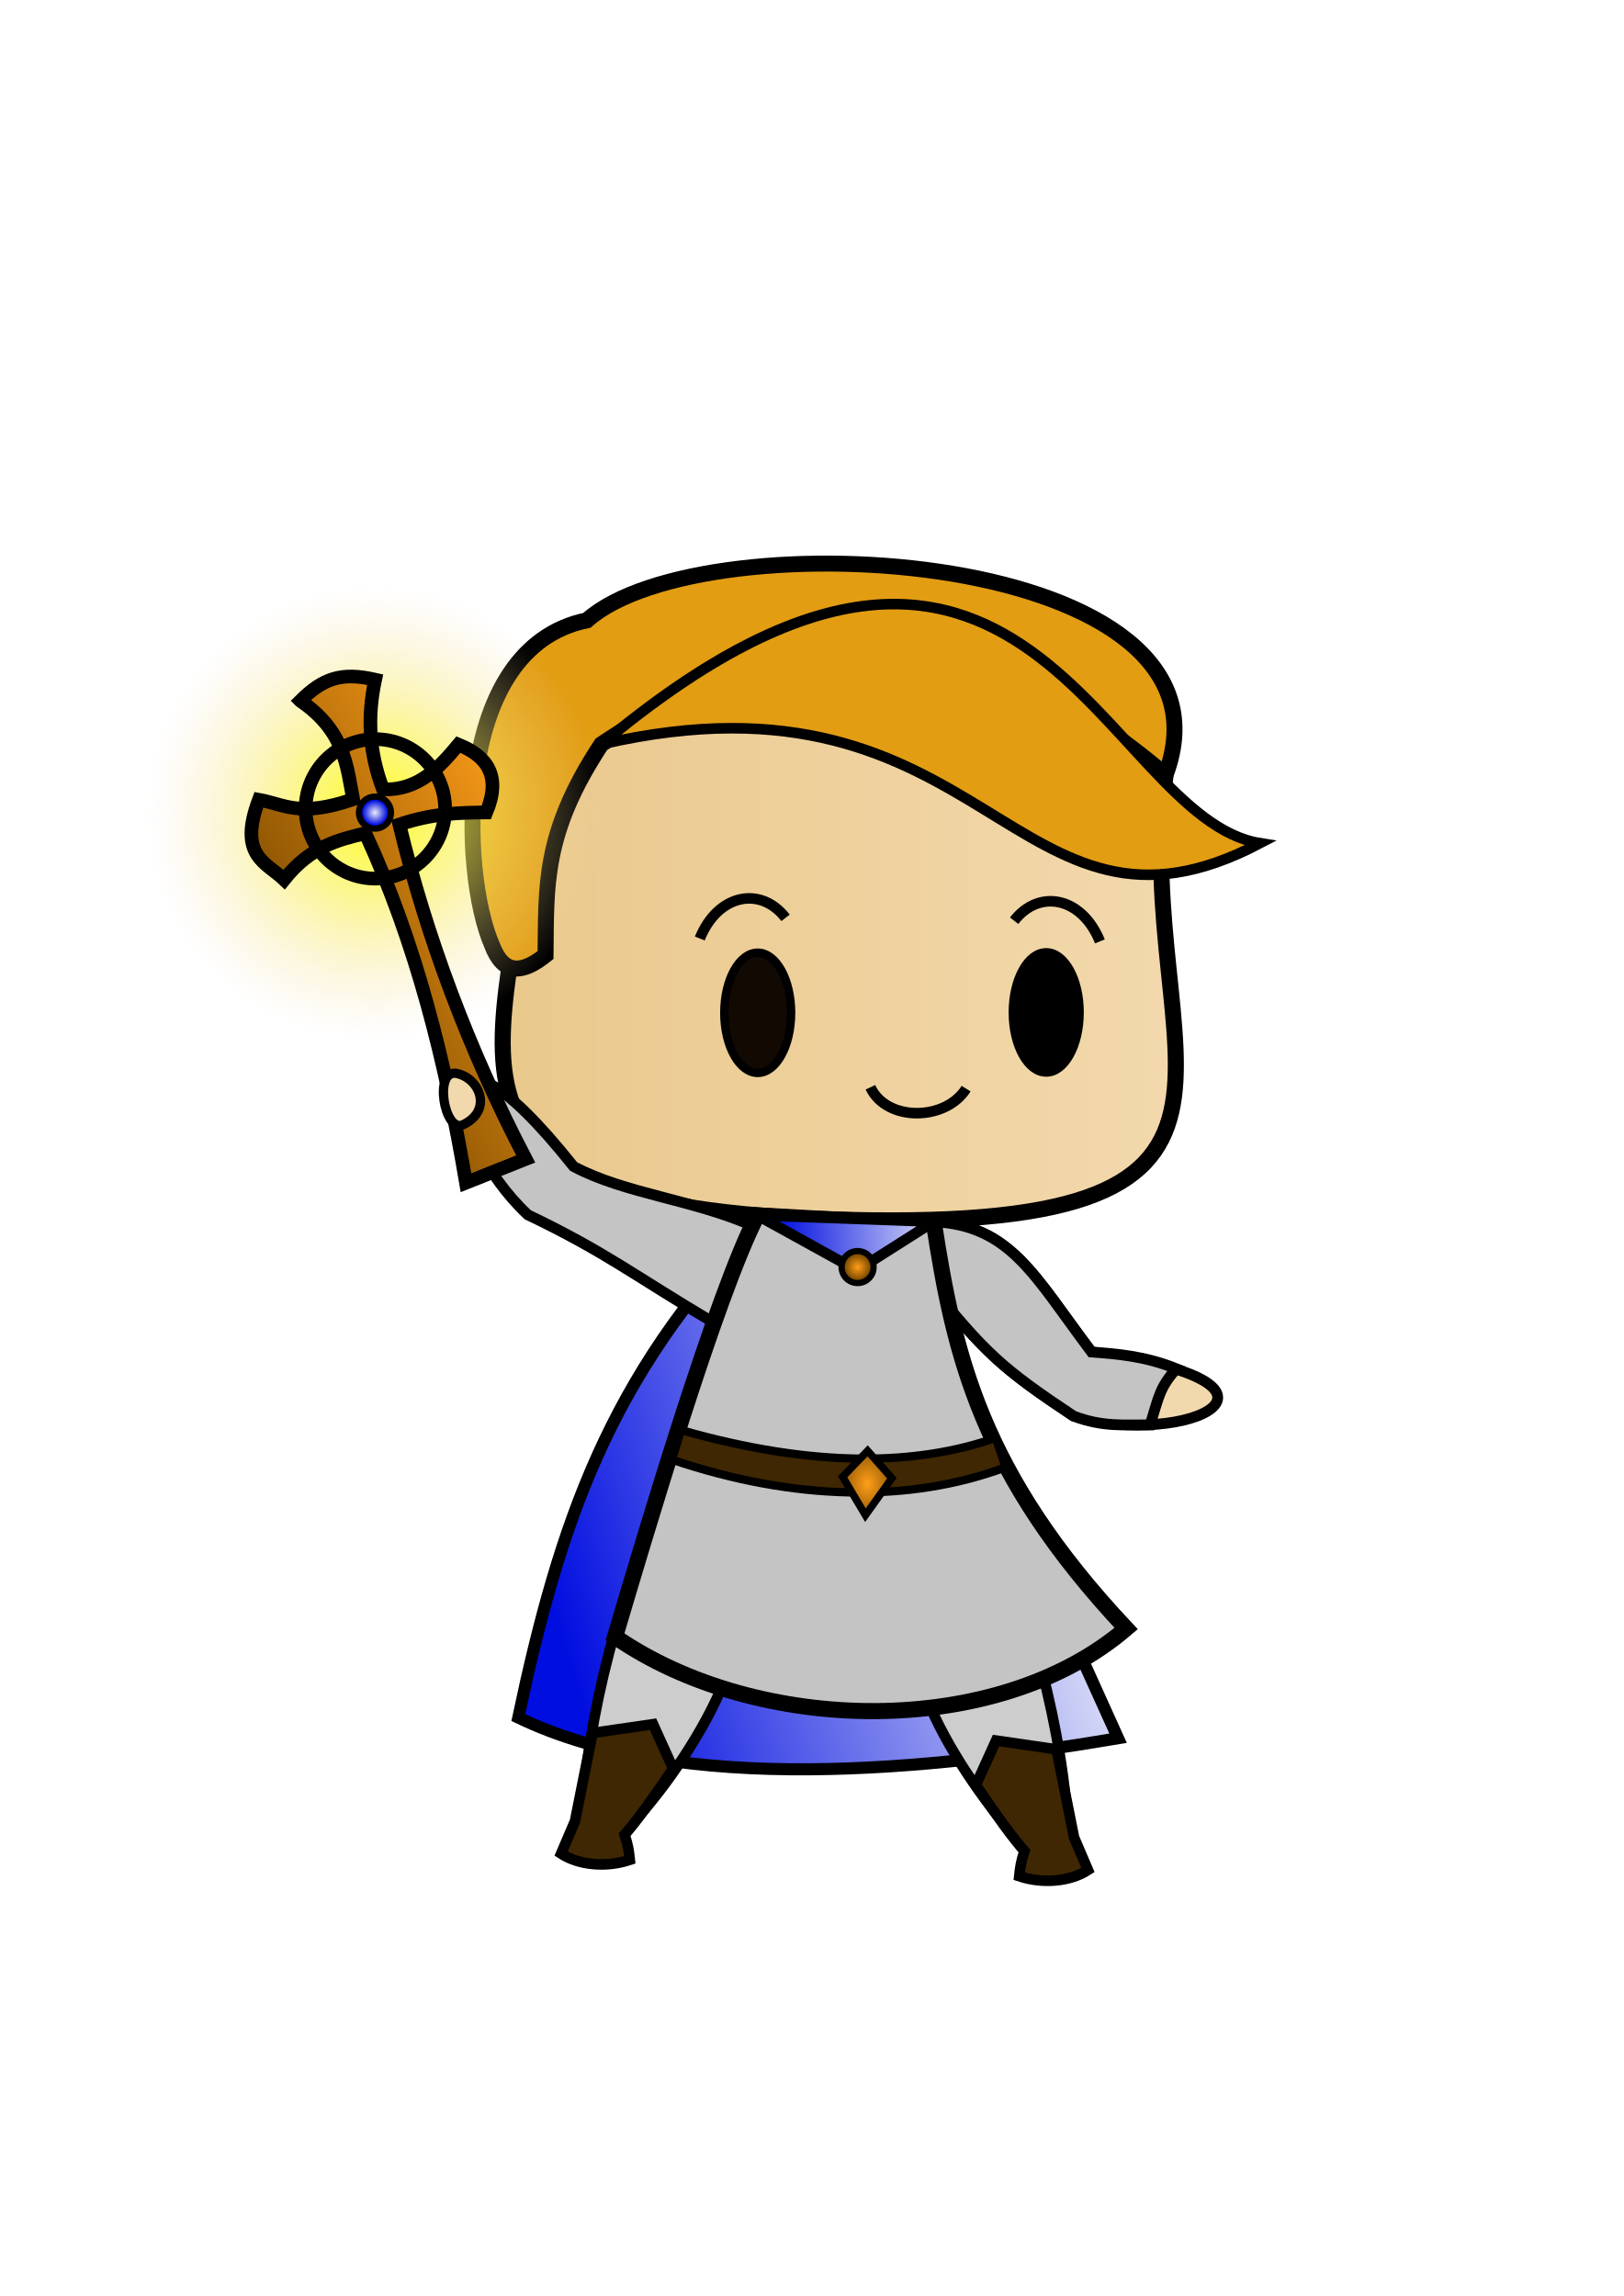
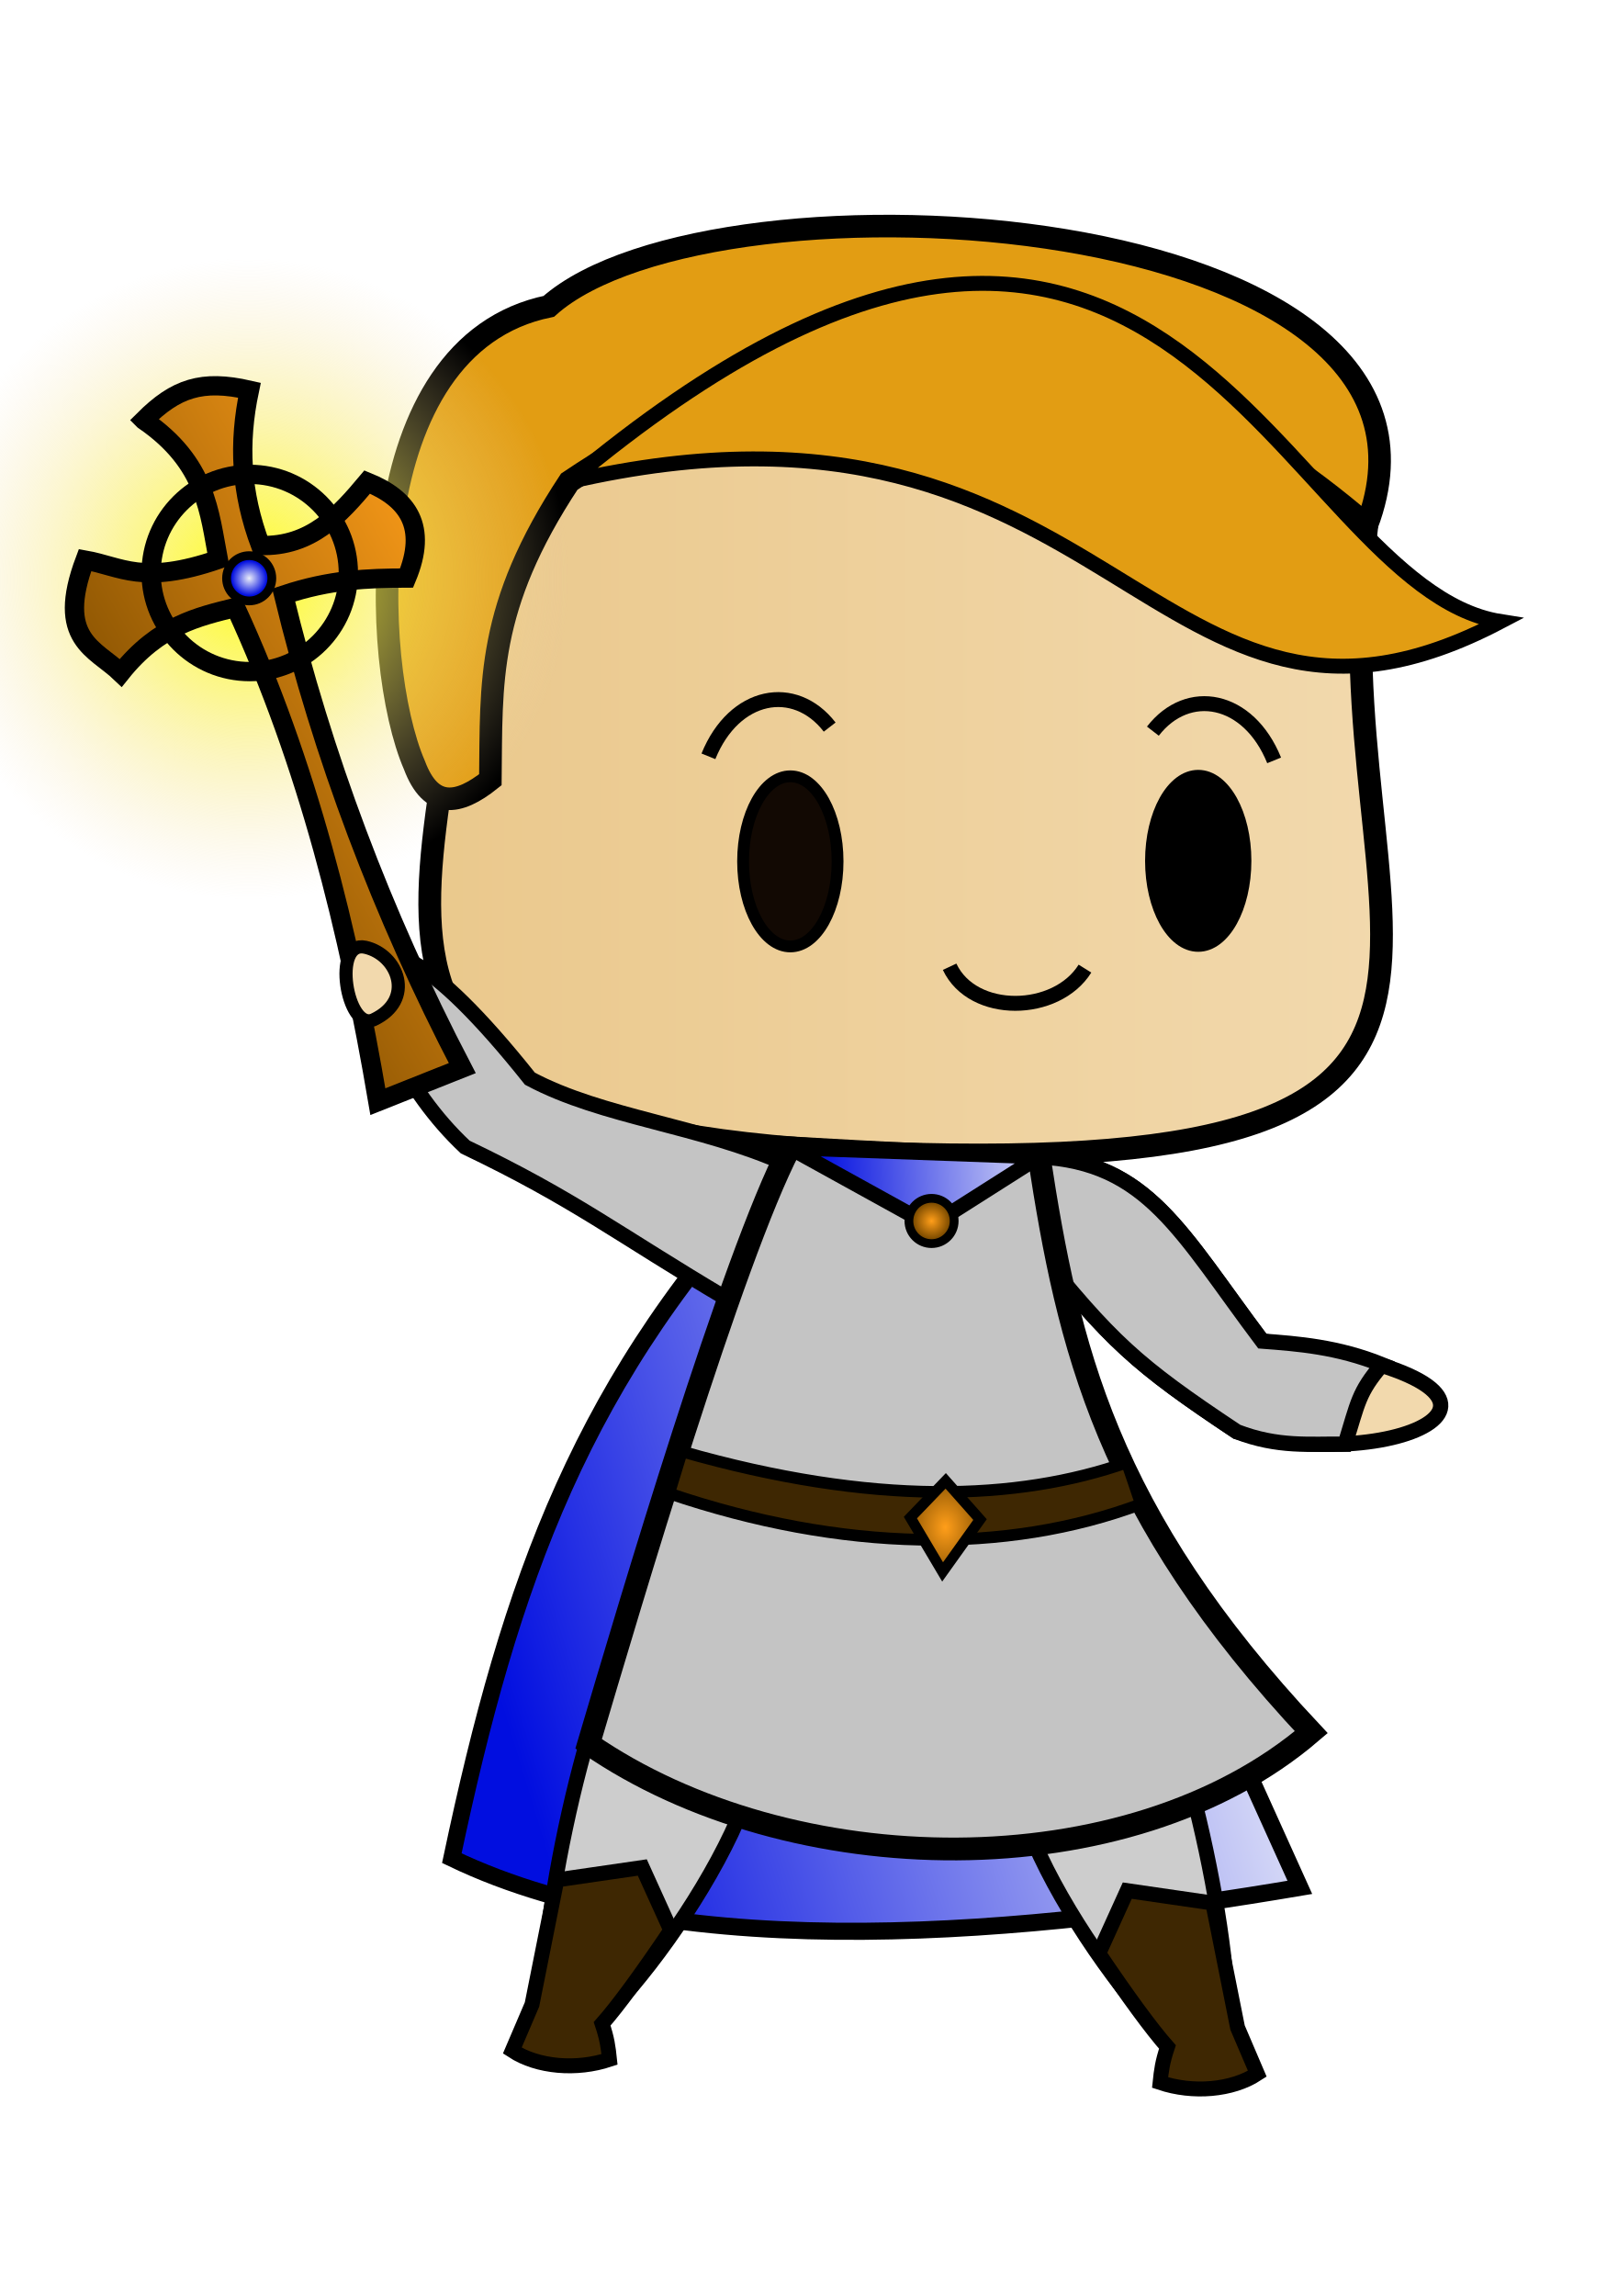
- <svg xmlns="http://www.w3.org/2000/svg" xmlns:xlink="http://www.w3.org/1999/xlink" width="210mm" height="297mm" viewBox="0 0 210 297" version="1.1" id="svg4563">
+ <svg xmlns="http://www.w3.org/2000/svg" xmlns:xlink="http://www.w3.org/1999/xlink" width="148mm" height="210mm" viewBox="0 0 148 210" version="1.1" id="svg4563">
  <defs id="defs4557">
    <linearGradient id="linearGradient1027">
      <stop style="stop-color:#ffff1b;stop-opacity:1" offset="0" id="stop1023" />
      <stop style="stop-color:#f2d9ad;stop-opacity:0;" offset="1" id="stop1025" />
    </linearGradient>
    <linearGradient id="linearGradient968">
      <stop style="stop-color:#ebedf9;stop-opacity:1" offset="0" id="stop964" />
      <stop style="stop-color:#010ee0;stop-opacity:1" offset="1" id="stop966" />
    </linearGradient>
    <linearGradient id="linearGradient5396">
      <stop style="stop-color:#eac88c;stop-opacity:1;" offset="0" id="stop5392" />
      <stop style="stop-color:#f2d9ad;stop-opacity:1" offset="1" id="stop5394" />
    </linearGradient>
    <linearGradient id="linearGradient5282">
      <stop style="stop-color:#4d4d4d;stop-opacity:1" offset="0" id="stop5278" />
      <stop style="stop-color:#d7d7d7;stop-opacity:1" offset="1" id="stop5280" />
    </linearGradient>
    <linearGradient id="linearGradient5270">
      <stop style="stop-color:#ff9e1a;stop-opacity:1" offset="0" id="stop5266" />
      <stop style="stop-color:#814e00;stop-opacity:1" offset="1" id="stop5268" />
    </linearGradient>
    <linearGradient id="linearGradient5216">
      <stop style="stop-color:#000000;stop-opacity:1" offset="0" id="stop5212" />
      <stop style="stop-color:#ffffff;stop-opacity:1" offset="1" id="stop5214" />
    </linearGradient>
    <linearGradient xlink:href="#linearGradient5216" id="linearGradient5220" x1="122.099" y1="244.845" x2="118.363" y2="222.662" gradientUnits="userSpaceOnUse" gradientTransform="translate(-17.07109,28.00132)" />
    <linearGradient gradientTransform="rotate(-81.91927,109.1455,147.0422)" xlink:href="#linearGradient5282" id="linearGradient5284-1" x1="73.569" y1="180.183" x2="80.428" y2="190.376" gradientUnits="userSpaceOnUse" />
    <linearGradient gradientTransform="matrix(-0.9546167,-0.297837,-0.297837,0.9546167,261.3169,35.86811)" xlink:href="#linearGradient5216" id="linearGradient5318-8" x1="96.166" y1="165.277" x2="82.372" y2="156.619" gradientUnits="userSpaceOnUse" />
-     <linearGradient xlink:href="#linearGradient5396" id="linearGradient5398" x1="63.961" y1="118.009" x2="153.126" y2="118.009" gradientUnits="userSpaceOnUse" />
+     <linearGradient xlink:href="#linearGradient5396" id="linearGradient5398" x1="63.961" y1="118.009" x2="153.126" y2="118.009" gradientUnits="userSpaceOnUse" gradientTransform="translate(-25.70238,34.77381)" />
    <linearGradient xlink:href="#linearGradient5270" id="linearGradient956" x1="39.93" y1="139.534" x2="4.18" y2="159.945" gradientUnits="userSpaceOnUse" />
    <radialGradient xlink:href="#linearGradient968" id="radialGradient974" gradientUnits="userSpaceOnUse" gradientTransform="matrix(0.6015867,0.01140782,-0.01126888,0.5942599,18.97627,44.85581)" cx="4.744" cy="168.777" fx="4.744" fy="168.777" r="2.687" />
-     <radialGradient xlink:href="#linearGradient1027" id="radialGradient1029" cx="25.257" cy="69.955" fx="25.257" fy="69.955" r="20.713" gradientUnits="userSpaceOnUse" gradientTransform="matrix(1.416129,0,0,1.416129,12.67547,6.102642)" />
-     <linearGradient xlink:href="#linearGradient968" id="linearGradient1043" x1="76.081" y1="190.586" x2="7.475" y2="211.433" gradientUnits="userSpaceOnUse" gradientTransform="translate(63.02399,-6.66866)" />
-     <linearGradient xlink:href="#linearGradient968" id="linearGradient1063" x1="122.876" y1="161.312" x2="100.685" y2="162.635" gradientUnits="userSpaceOnUse" />
-     <radialGradient xlink:href="#linearGradient5270" id="radialGradient974-6" gradientUnits="userSpaceOnUse" gradientTransform="matrix(0.6015867,0.01140782,-0.01126888,0.5942599,109.9648,63.54798)" cx="4.744" cy="168.777" fx="4.744" fy="168.777" r="2.687" />
+     <radialGradient xlink:href="#linearGradient1027" id="radialGradient1029" cx="25.257" cy="69.955" fx="25.257" fy="69.955" r="20.713" gradientUnits="userSpaceOnUse" gradientTransform="matrix(1.416129,0,0,1.416129,-13.02691,40.87645)" />
+     <linearGradient xlink:href="#linearGradient968" id="linearGradient1043" x1="76.081" y1="190.586" x2="7.475" y2="211.433" gradientUnits="userSpaceOnUse" gradientTransform="translate(37.32161,28.10515)" />
+     <linearGradient xlink:href="#linearGradient968" id="linearGradient1063" x1="122.876" y1="161.312" x2="100.685" y2="162.635" gradientUnits="userSpaceOnUse" gradientTransform="translate(-25.70238,34.77381)" />
+     <radialGradient xlink:href="#linearGradient5270" id="radialGradient974-6" gradientUnits="userSpaceOnUse" gradientTransform="matrix(0.6015867,0.01140782,-0.01126888,0.5942599,84.26246,98.32179)" cx="4.744" cy="168.777" fx="4.744" fy="168.777" r="2.687" />
    <radialGradient xlink:href="#linearGradient5270" id="radialGradient1100" cx="112.173" cy="191.921" fx="112.173" fy="191.921" r="3.795" gradientTransform="matrix(1,0,0,1.307338,0,-58.98442)" gradientUnits="userSpaceOnUse" />
  </defs>
-   <g id="layer1">
-     <g id="g1011" transform="translate(-19.59262,1.55743)">
+   <g id="layer1" transform="translate(0,-87)">
+     <g id="g1011" transform="translate(-45.295,36.33124)">
      <g id="g1006">
        <path style="fill:#f2d9ad;fill-opacity:1;stroke:#000000;stroke-width:1.398;stroke-linecap:butt;stroke-linejoin:miter;stroke-miterlimit:4;stroke-dasharray:none;stroke-opacity:1" d="m 140.347,156.475 c 9.971,0.49 12.978,6.978 20.417,16.855 29.837,4.034 12.431,12.522 -2.329,8.288 -9.267,-6.162 -11.488,-8.227 -18.593,-17.047 -1.469,-1.718 -1.119,-6.753 0.504,-8.096 z" id="path5175-7-9" />
        <path style="fill:#c4c4c4;fill-opacity:1;stroke:#000000;stroke-width:1.398;stroke-linecap:butt;stroke-linejoin:miter;stroke-miterlimit:4;stroke-dasharray:none;stroke-opacity:1" d="m 140.347,156.475 c 9.971,0.49 12.978,6.978 20.417,16.855 3.239,0.245 6.858,0.507 10.959,2.156 -2.174,2.527 -2.208,3.489 -3.379,7.271 -3.27,-0.029 -6.137,0.31 -9.909,-1.139 -9.267,-6.162 -11.488,-8.227 -18.593,-17.047 -1.469,-1.718 -1.119,-6.753 0.504,-8.096 z" id="path5175-7" />
      </g>
    </g>
-     <path style="fill:url(#linearGradient5398);stroke:#000000;stroke-width:2.081;stroke-linecap:butt;stroke-linejoin:miter;stroke-miterlimit:4;stroke-dasharray:none;stroke-opacity:1;fill-opacity:1" d="m 68.646,96.286 c 1.449,34.661 -22.981,59.308 38.086,61.426 65.161,2.26 39.516,-20.206 44.003,-57.442 C 128.495,64.761 80.59,78.556 68.646,96.286 Z" id="path21" />
-     <ellipse style="fill:#120903;fill-opacity:1;stroke:#000000;stroke-width:1.081;stroke-miterlimit:4;stroke-dasharray:none;stroke-opacity:1" id="path4534" cx="97.998" cy="131.011" rx="4.321" ry="7.779" />
-     <ellipse style="fill:#000000;fill-opacity:1;stroke:#000000;stroke-width:1.081;stroke-miterlimit:4;stroke-dasharray:none;stroke-opacity:1" id="path4534-5" cx="135.311" cy="130.961" rx="4.321" ry="7.779" />
-     <path style="fill:url(#linearGradient1043);fill-opacity:1;stroke:#000000;stroke-width:1.565;stroke-linecap:butt;stroke-linejoin:miter;stroke-miterlimit:4;stroke-dasharray:none;stroke-opacity:1" d="m 97.607,158.687 c -18.717,19.355 -25.253,38.321 -30.574,63.491 21.158,10.19 53.481,6.757 77.575,2.673 -8.589,-19.152 -21.717,-46.269 -23.854,-66.817 -8.865,0.546 -13.138,0.731 -23.147,0.654 z" id="path1035" />
-     <path style="fill:#cdcdcd;fill-opacity:1;stroke:#000000;stroke-width:1.365;stroke-linecap:butt;stroke-linejoin:miter;stroke-miterlimit:4;stroke-dasharray:none;stroke-opacity:1" d="m 118.339,213.203 c 6.648,-1.965 10.486,-6.026 13.04,-7.56 4.823,11.722 8.451,33.462 5.729,35.721 -2.715,2.253 -18.861,-18.552 -18.769,-28.161 z" id="path5241" />
-     <path style="fill:#cdcdcd;fill-opacity:1;stroke:#000000;stroke-width:1.365;stroke-linecap:butt;stroke-linejoin:miter;stroke-miterlimit:4;stroke-dasharray:none;stroke-opacity:1" d="m 95.126,211.13 c -6.648,-1.965 -10.486,-6.026 -13.04,-7.56 -4.823,11.722 -8.451,33.462 -5.729,35.721 2.715,2.253 18.861,-18.552 18.769,-28.161 z" id="path5241-2" />
-     <path style="fill:none;stroke:#000000;stroke-width:1.365;stroke-linecap:butt;stroke-linejoin:miter;stroke-miterlimit:4;stroke-dasharray:none;stroke-opacity:1" d="m 124.951,140.818 c -2.608,4.182 -10.26,4.347 -12.381,-0.17" id="path5171" />
+     <path style="fill:url(#linearGradient5398);fill-opacity:1;stroke:#000000;stroke-width:2.081;stroke-linecap:butt;stroke-linejoin:miter;stroke-miterlimit:4;stroke-dasharray:none;stroke-opacity:1" d="m 42.944,131.059 c 1.449,34.661 -22.981,59.308 38.086,61.426 65.161,2.26 39.516,-20.206 44.003,-57.442 -22.24,-35.508 -70.146,-21.713 -82.089,-3.984 z" id="path21" />
+     <ellipse style="fill:#120903;fill-opacity:1;stroke:#000000;stroke-width:1.081;stroke-miterlimit:4;stroke-dasharray:none;stroke-opacity:1" id="path4534" cx="72.296" cy="165.784" rx="4.321" ry="7.779" />
+     <ellipse style="fill:#000000;fill-opacity:1;stroke:#000000;stroke-width:1.081;stroke-miterlimit:4;stroke-dasharray:none;stroke-opacity:1" id="path4534-5" cx="109.609" cy="165.735" rx="4.321" ry="7.779" />
+     <path style="fill:url(#linearGradient1043);fill-opacity:1;stroke:#000000;stroke-width:1.565;stroke-linecap:butt;stroke-linejoin:miter;stroke-miterlimit:4;stroke-dasharray:none;stroke-opacity:1" d="m 71.905,193.461 c -18.717,19.355 -25.253,38.321 -30.574,63.491 21.158,10.19 53.481,6.757 77.575,2.673 -8.589,-19.152 -21.717,-46.269 -23.854,-66.817 -8.865,0.546 -13.138,0.731 -23.147,0.654 z" id="path1035" />
+     <path style="fill:#cdcdcd;fill-opacity:1;stroke:#000000;stroke-width:1.365;stroke-linecap:butt;stroke-linejoin:miter;stroke-miterlimit:4;stroke-dasharray:none;stroke-opacity:1" d="m 92.637,247.976 c 6.648,-1.965 10.486,-6.026 13.04,-7.56 4.823,11.722 8.451,33.462 5.729,35.721 -2.715,2.253 -18.861,-18.552 -18.769,-28.161 z" id="path5241" />
+     <path style="fill:#cdcdcd;fill-opacity:1;stroke:#000000;stroke-width:1.365;stroke-linecap:butt;stroke-linejoin:miter;stroke-miterlimit:4;stroke-dasharray:none;stroke-opacity:1" d="m 69.424,245.904 c -6.648,-1.965 -10.486,-6.026 -13.04,-7.56 -4.823,11.722 -8.451,33.462 -5.729,35.721 2.715,2.253 18.861,-18.552 18.769,-28.161 z" id="path5241-2" />
+     <path style="fill:none;stroke:#000000;stroke-width:1.365;stroke-linecap:butt;stroke-linejoin:miter;stroke-miterlimit:4;stroke-dasharray:none;stroke-opacity:1" d="m 99.248,175.592 c -2.608,4.182 -10.26,4.347 -12.381,-0.17" id="path5171" />
    <g id="layer2" />
-     <g transform="rotate(63.15654,108.1534,225.9296)" id="g96" style="fill:#c4c4c4;fill-opacity:1">
+     <g transform="rotate(63.15654,67.01619,222.4095)" id="g96" style="fill:#c4c4c4;fill-opacity:1">
      <path id="path5175" d="m 43.394,204.976 c -6.704,5.418 -11.326,13.019 -17.538,17.382 -29.483,6.107 -11.527,13.36 2.902,8.105 8.814,-6.794 13.377,-8.823 23.256,-15.122 -3.057,-3.357 -5.504,-7.08 -8.62,-10.364 z" style="fill:#c4c4c4;fill-opacity:1;stroke:#000000;stroke-width:1.398;stroke-linecap:butt;stroke-linejoin:miter;stroke-miterlimit:4;stroke-dasharray:none;stroke-opacity:1" />
    </g>
-     <path style="fill:#c4c4c4;fill-opacity:1;stroke:#000000;stroke-width:2.081;stroke-linecap:butt;stroke-linejoin:miter;stroke-miterlimit:4;stroke-dasharray:none;stroke-opacity:1" d="m 97.94,157.21 c -5.261,10.129 -14.542,41.501 -18.393,54.512 18.433,12.74 49.375,13.264 66.103,-1.065 -18.839,-20.058 -22.235,-35.331 -24.896,-52.625 -6.193,0.138 -14.275,-0.351 -22.814,-0.823 z" id="path4555" />
-     <path style="fill:#3e2702;fill-opacity:1;stroke:#000000;stroke-width:1.365;stroke-linecap:butt;stroke-linejoin:miter;stroke-miterlimit:4;stroke-dasharray:none;stroke-opacity:1" d="m 76.64,224.169 7.818,-1.136 2.606,5.746 c -2.632,3.909 -4.828,6.913 -6.281,8.553 0.46,1.381 0.554,2.114 0.673,3.253 -2.998,1.005 -6.572,0.713 -8.891,-0.806 l 1.804,-4.218 z" id="path5407" />
-     <path style="fill:#3e2702;fill-opacity:1;stroke:#000000;stroke-width:1.365;stroke-linecap:butt;stroke-linejoin:miter;stroke-miterlimit:4;stroke-dasharray:none;stroke-opacity:1" d="m 136.638,226.286 -7.818,-1.136 -2.606,5.746 c 2.632,3.909 4.828,6.913 6.281,8.553 -0.46,1.381 -0.554,2.114 -0.673,3.253 2.998,1.005 6.572,0.713 8.891,-0.806 l -1.804,-4.218 z" id="path5407-3" />
-     <path style="fill:#e29d13;fill-opacity:1;stroke:#000000;stroke-width:2.065;stroke-linecap:butt;stroke-linejoin:miter;stroke-miterlimit:4;stroke-dasharray:none;stroke-opacity:1" d="m 63.61,122.206 c 1.517,4.044 4.012,3.685 6.949,1.336 0.11,-8.898 -0.387,-15.744 7.216,-27.261 C 103.342,79.085 127.663,80.404 150.735,100.269 161.805,70.981 91.043,66.749 75.905,80.244 58.394,83.826 59.591,112.963 63.61,122.206 Z" id="path903" />
-     <path style="fill:#e29d13;fill-opacity:1;stroke:#000000;stroke-width:1.365;stroke-linecap:butt;stroke-linejoin:miter;stroke-miterlimit:4;stroke-dasharray:none;stroke-opacity:1" d="M 162.972,109.073 C 130.99,125.868 127.944,84.72 77.775,96.281 132.734,50.302 142.65,105.858 162.972,109.073 Z" id="path5224" />
-     <path style="fill:none;stroke:#000000;stroke-width:1.365;stroke-linecap:butt;stroke-linejoin:miter;stroke-miterlimit:4;stroke-dasharray:none;stroke-opacity:1" d="m 131.164,119.099 c 3.2,-4.135 8.74,-3.124 11.092,2.673" id="path4623-7" />
-     <path style="fill:none;stroke:#000000;stroke-width:1.365;stroke-linecap:butt;stroke-linejoin:miter;stroke-miterlimit:4;stroke-dasharray:none;stroke-opacity:1" d="m 101.598,118.728 c -3.2,-4.135 -8.74,-3.124 -11.092,2.673" id="path4623-7-2" />
-     <g id="g5468">
+     <path style="fill:#c4c4c4;fill-opacity:1;stroke:#000000;stroke-width:2.081;stroke-linecap:butt;stroke-linejoin:miter;stroke-miterlimit:4;stroke-dasharray:none;stroke-opacity:1" d="m 72.238,191.983 c -5.261,10.129 -14.542,41.501 -18.393,54.512 18.433,12.74 49.375,13.264 66.103,-1.065 -18.839,-20.058 -22.235,-35.331 -24.896,-52.625 -6.193,0.138 -14.275,-0.351 -22.814,-0.823 z" id="path4555" />
+     <path style="fill:#3e2702;fill-opacity:1;stroke:#000000;stroke-width:1.365;stroke-linecap:butt;stroke-linejoin:miter;stroke-miterlimit:4;stroke-dasharray:none;stroke-opacity:1" d="m 50.937,258.943 7.818,-1.136 2.606,5.746 c -2.632,3.909 -4.828,6.913 -6.281,8.553 0.46,1.381 0.554,2.114 0.673,3.253 -2.998,1.005 -6.572,0.713 -8.891,-0.806 l 1.804,-4.218 z" id="path5407" />
+     <path style="fill:#3e2702;fill-opacity:1;stroke:#000000;stroke-width:1.365;stroke-linecap:butt;stroke-linejoin:miter;stroke-miterlimit:4;stroke-dasharray:none;stroke-opacity:1" d="m 110.936,261.06 -7.818,-1.136 -2.606,5.746 c 2.632,3.909 4.828,6.913 6.281,8.553 -0.46,1.381 -0.554,2.114 -0.673,3.253 2.998,1.005 6.572,0.713 8.891,-0.806 l -1.804,-4.218 z" id="path5407-3" />
+     <path style="fill:#e29d13;fill-opacity:1;stroke:#000000;stroke-width:2.065;stroke-linecap:butt;stroke-linejoin:miter;stroke-miterlimit:4;stroke-dasharray:none;stroke-opacity:1" d="m 37.908,156.98 c 1.517,4.044 4.012,3.685 6.949,1.336 0.11,-8.898 -0.387,-15.744 7.216,-27.261 25.567,-17.196 49.888,-15.877 72.96,3.989 11.07,-29.289 -59.692,-33.52 -74.831,-20.025 -17.51,3.582 -16.313,32.719 -12.294,41.961 z" id="path903" />
+     <path style="fill:#e29d13;fill-opacity:1;stroke:#000000;stroke-width:1.365;stroke-linecap:butt;stroke-linejoin:miter;stroke-miterlimit:4;stroke-dasharray:none;stroke-opacity:1" d="m 137.269,143.847 c -31.982,16.795 -35.027,-24.353 -85.196,-12.793 54.959,-45.978 64.874,9.578 85.196,12.793 z" id="path5224" />
+     <path style="fill:none;stroke:#000000;stroke-width:1.365;stroke-linecap:butt;stroke-linejoin:miter;stroke-miterlimit:4;stroke-dasharray:none;stroke-opacity:1" d="m 105.461,153.873 c 3.2,-4.135 8.74,-3.124 11.092,2.673" id="path4623-7" />
+     <path style="fill:none;stroke:#000000;stroke-width:1.365;stroke-linecap:butt;stroke-linejoin:miter;stroke-miterlimit:4;stroke-dasharray:none;stroke-opacity:1" d="m 75.896,153.502 c -3.2,-4.135 -8.74,-3.124 -11.092,2.673" id="path4623-7-2" />
+     <g id="g5468" transform="translate(-25.70238,34.77381)">
      <path id="path5454" d="m 88.085,184.984 c 17.526,5.008 30.686,4.511 40.696,1.011 l 1.29,3.802 c -12.339,4.613 -27.327,4.387 -43.16,-0.98 z" style="fill:#3e2702;fill-opacity:1;stroke:#000000;stroke-width:1.065;stroke-linecap:butt;stroke-linejoin:miter;stroke-miterlimit:4;stroke-dasharray:none;stroke-opacity:1" />
      <path id="path5456" d="m 112.212,187.67 -3.231,3.361 2.947,4.968 3.424,-4.788 z" style="fill:url(#radialGradient1100);fill-opacity:1;stroke:#000000;stroke-width:0.965;stroke-linecap:butt;stroke-linejoin:miter;stroke-miterlimit:4;stroke-dasharray:none;stroke-opacity:1" />
    </g>
-     <circle style="opacity:1;fill:url(#radialGradient1029);fill-opacity:1;stroke:none;stroke-width:1.705;stroke-miterlimit:4;stroke-dasharray:none;stroke-opacity:1" id="path1021" cx="48.443" cy="105.167" r="29.333" />
-     <g id="g979" transform="translate(28.5698,-40.09031)">
+     <circle style="opacity:1;fill:url(#radialGradient1029);fill-opacity:1;stroke:none;stroke-width:1.705;stroke-miterlimit:4;stroke-dasharray:none;stroke-opacity:1" id="path1021" cx="22.74" cy="139.941" r="29.333" />
+     <g id="g979" transform="translate(2.867424,-5.316496)">
      <path id="path939" d="m 10.289,130.744 c 5.747,3.942 5.992,8.446 6.811,12.74 -6.963,2.392 -8.866,0.645 -12.187,0.057 -2.736,7.265 0.955,8.104 3.268,10.32 3.474,-4.347 7.042,-5.132 10.499,-5.987 6.593,14.322 10.341,29.459 13.019,45.205 l 7.72,-3.07 c -7.406,-14.196 -12.814,-28.72 -16.341,-43.269 4.246,-1.417 7.682,-1.545 11.248,-1.554 1.962,-4.706 0.12,-7.273 -3.604,-8.781 -2.53,3.017 -5.131,5.927 -9.755,5.803 -1.823,-4.868 -2.048,-9.335 -1.019,-14.203 -4.351,-0.996 -6.732,-0.18 -9.66,2.738 z" style="fill:url(#linearGradient956);fill-opacity:1;stroke:#000000;stroke-width:1.765;stroke-linecap:butt;stroke-linejoin:miter;stroke-miterlimit:4;stroke-dasharray:none;stroke-opacity:1" />
      <circle r="9.02" cy="144.723" cx="19.978" id="path960" style="opacity:1;fill:none;fill-opacity:1;stroke:#000000;stroke-width:1.765;stroke-miterlimit:4;stroke-dasharray:none;stroke-opacity:1" />
      <circle r="2.07" cx="19.928" cy="145.208" id="path962" style="opacity:1;fill:url(#radialGradient974);fill-opacity:1;stroke:#000000;stroke-width:0.803;stroke-miterlimit:4;stroke-dasharray:none;stroke-opacity:1" />
    </g>
-     <path style="fill:#f2d9ad;fill-opacity:1;stroke:#000000;stroke-width:1.204;stroke-linecap:butt;stroke-linejoin:miter;stroke-miterlimit:4;stroke-dasharray:none;stroke-opacity:1" d="m 59.851,145.508 c -2.415,1.035 -3.803,-7.326 -0.733,-6.642 2.998,0.669 4.615,4.83 0.733,6.642 z" id="path1013" />
-     <path style="fill:url(#linearGradient1063);fill-opacity:1;stroke:#000000;stroke-width:1.365;stroke-linecap:butt;stroke-linejoin:miter;stroke-miterlimit:4;stroke-dasharray:none;stroke-opacity:1" d="m 97.94,157.21 12.901,7.121 9.913,-6.297 z" id="path1055" />
-     <circle r="2.07" cx="110.917" cy="163.9" id="path962-6" style="opacity:1;fill:url(#radialGradient974-6);fill-opacity:1.0;stroke:#000000;stroke-width:0.803;stroke-miterlimit:4;stroke-dasharray:none;stroke-opacity:1" />
+     <path style="fill:#f2d9ad;fill-opacity:1;stroke:#000000;stroke-width:1.204;stroke-linecap:butt;stroke-linejoin:miter;stroke-miterlimit:4;stroke-dasharray:none;stroke-opacity:1" d="m 34.149,180.282 c -2.415,1.035 -3.803,-7.326 -0.733,-6.642 2.998,0.669 4.615,4.83 0.733,6.642 z" id="path1013" />
+     <path style="fill:url(#linearGradient1063);fill-opacity:1;stroke:#000000;stroke-width:1.365;stroke-linecap:butt;stroke-linejoin:miter;stroke-miterlimit:4;stroke-dasharray:none;stroke-opacity:1" d="m 72.238,191.983 12.901,7.121 9.913,-6.297 z" id="path1055" />
+     <circle r="2.07" cx="85.214" cy="198.674" id="path962-6" style="opacity:1;fill:url(#radialGradient974-6);fill-opacity:1;stroke:#000000;stroke-width:0.803;stroke-miterlimit:4;stroke-dasharray:none;stroke-opacity:1" />
  </g>
</svg>
